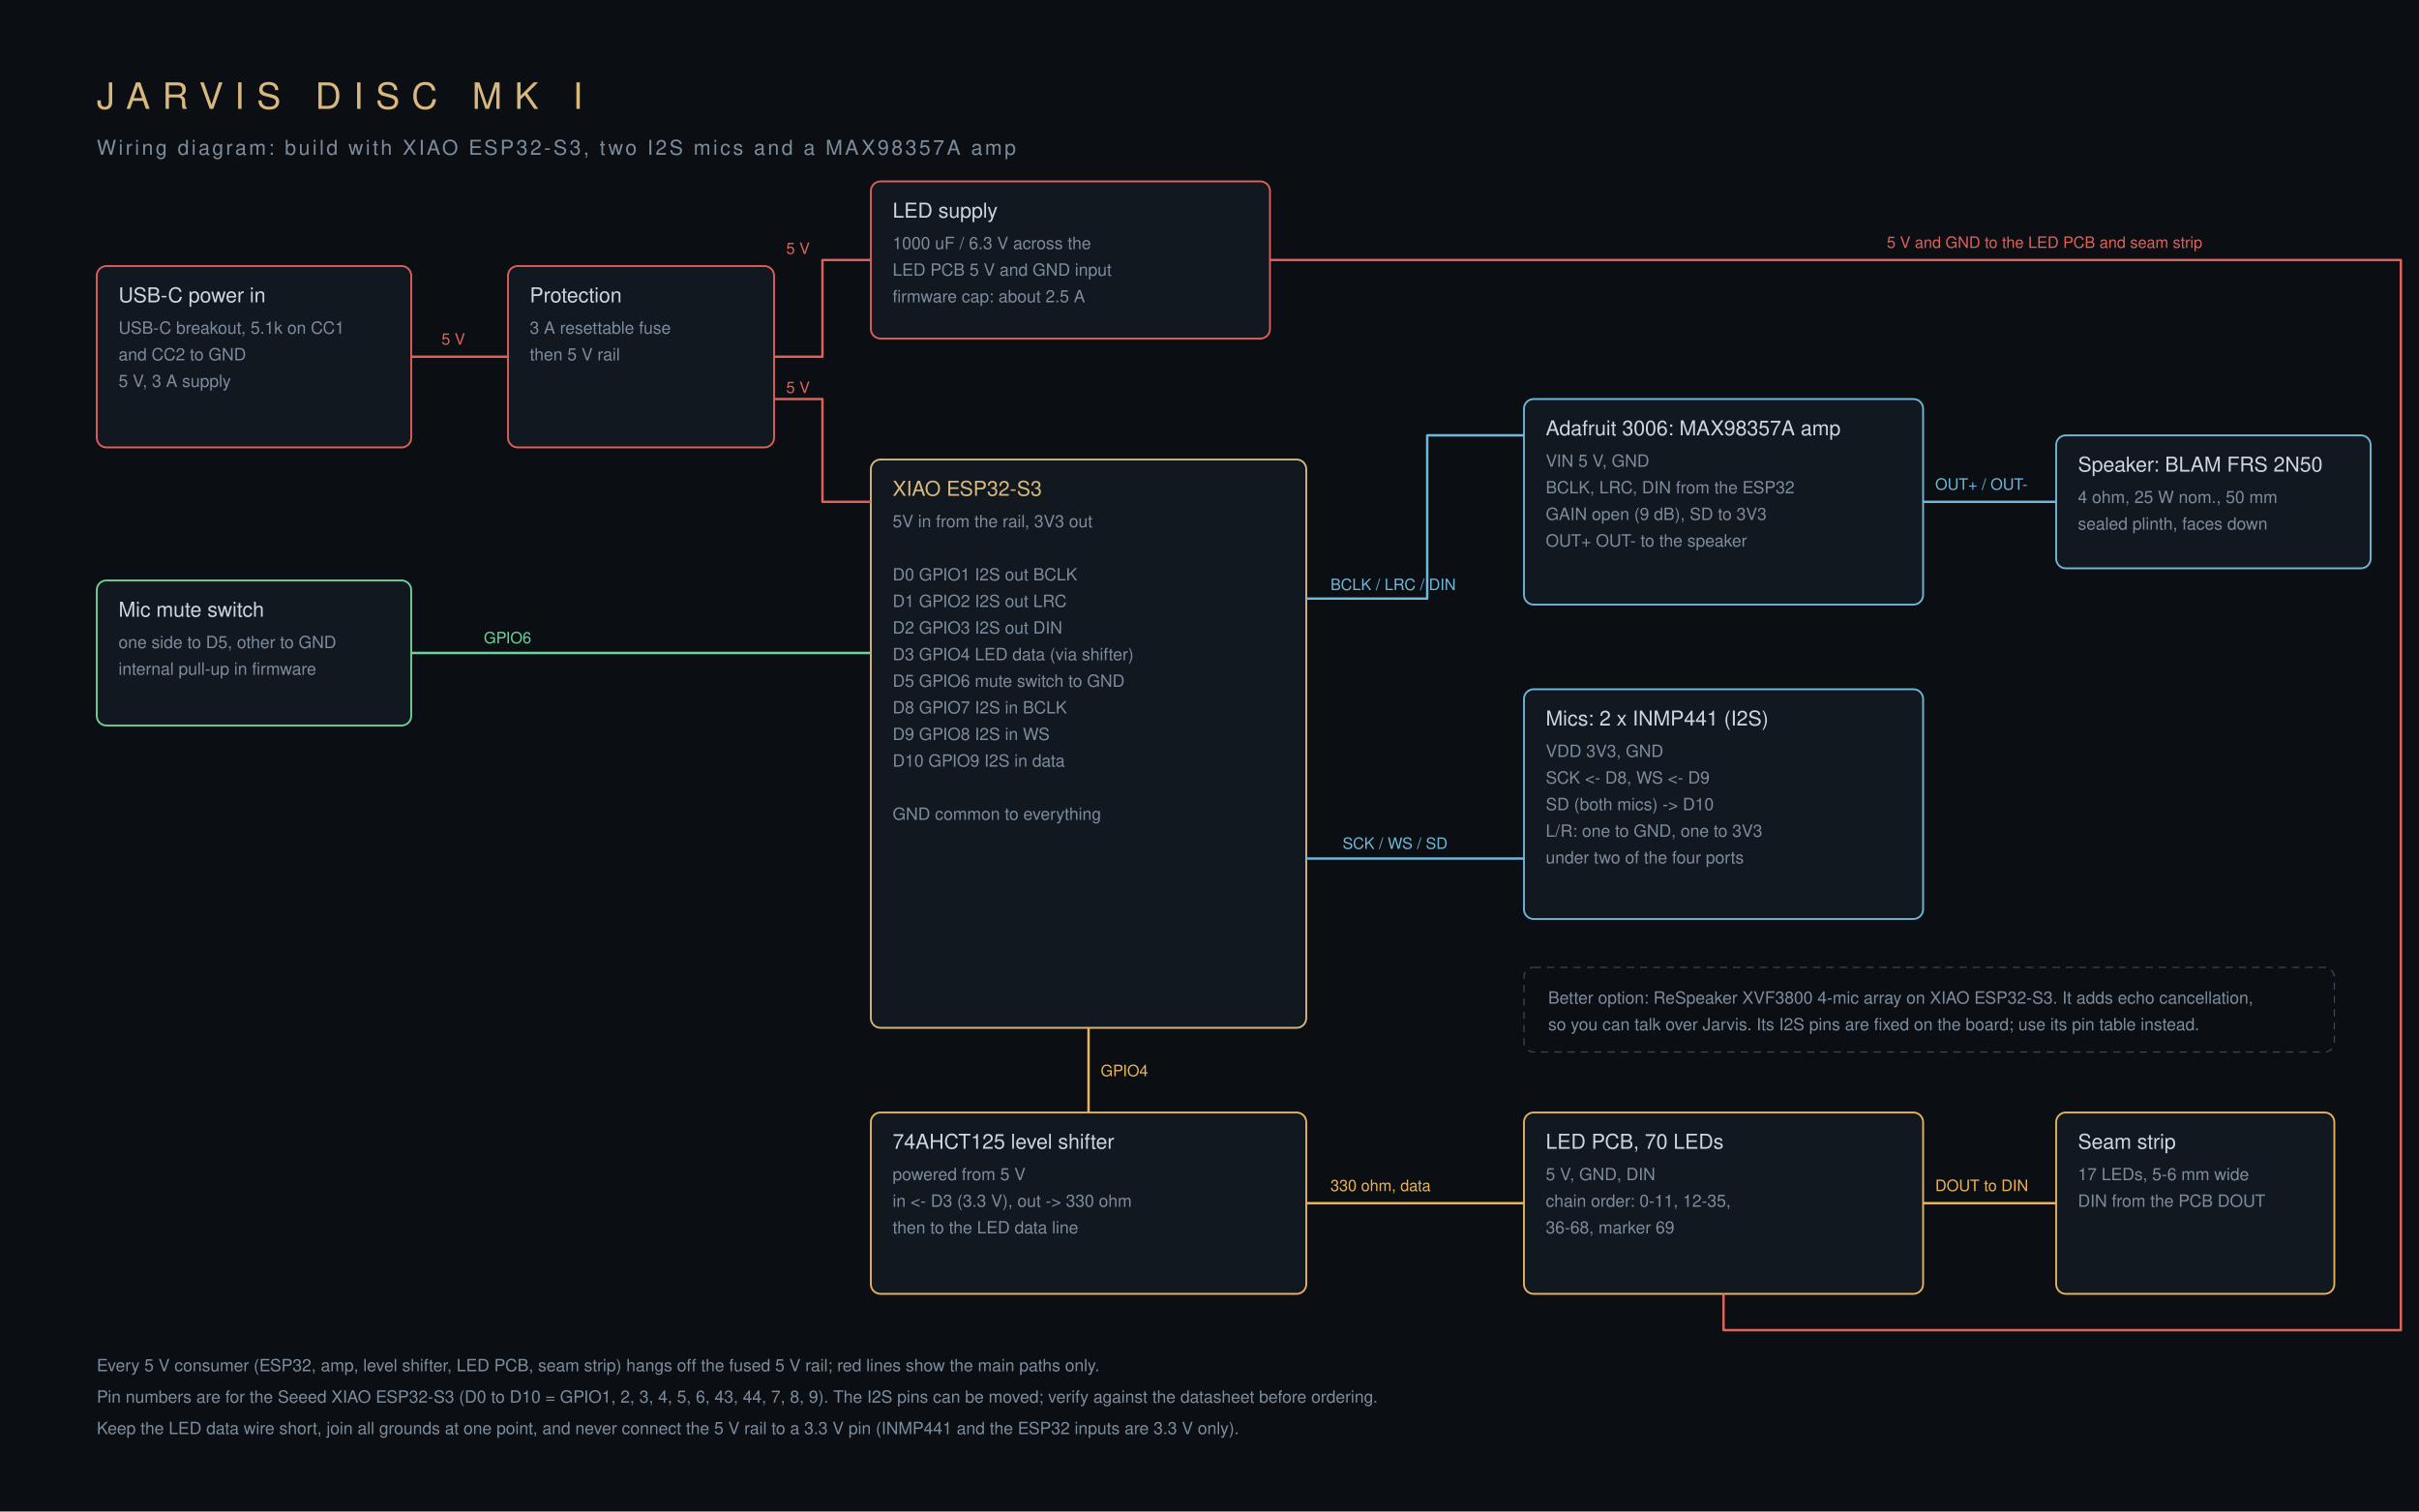
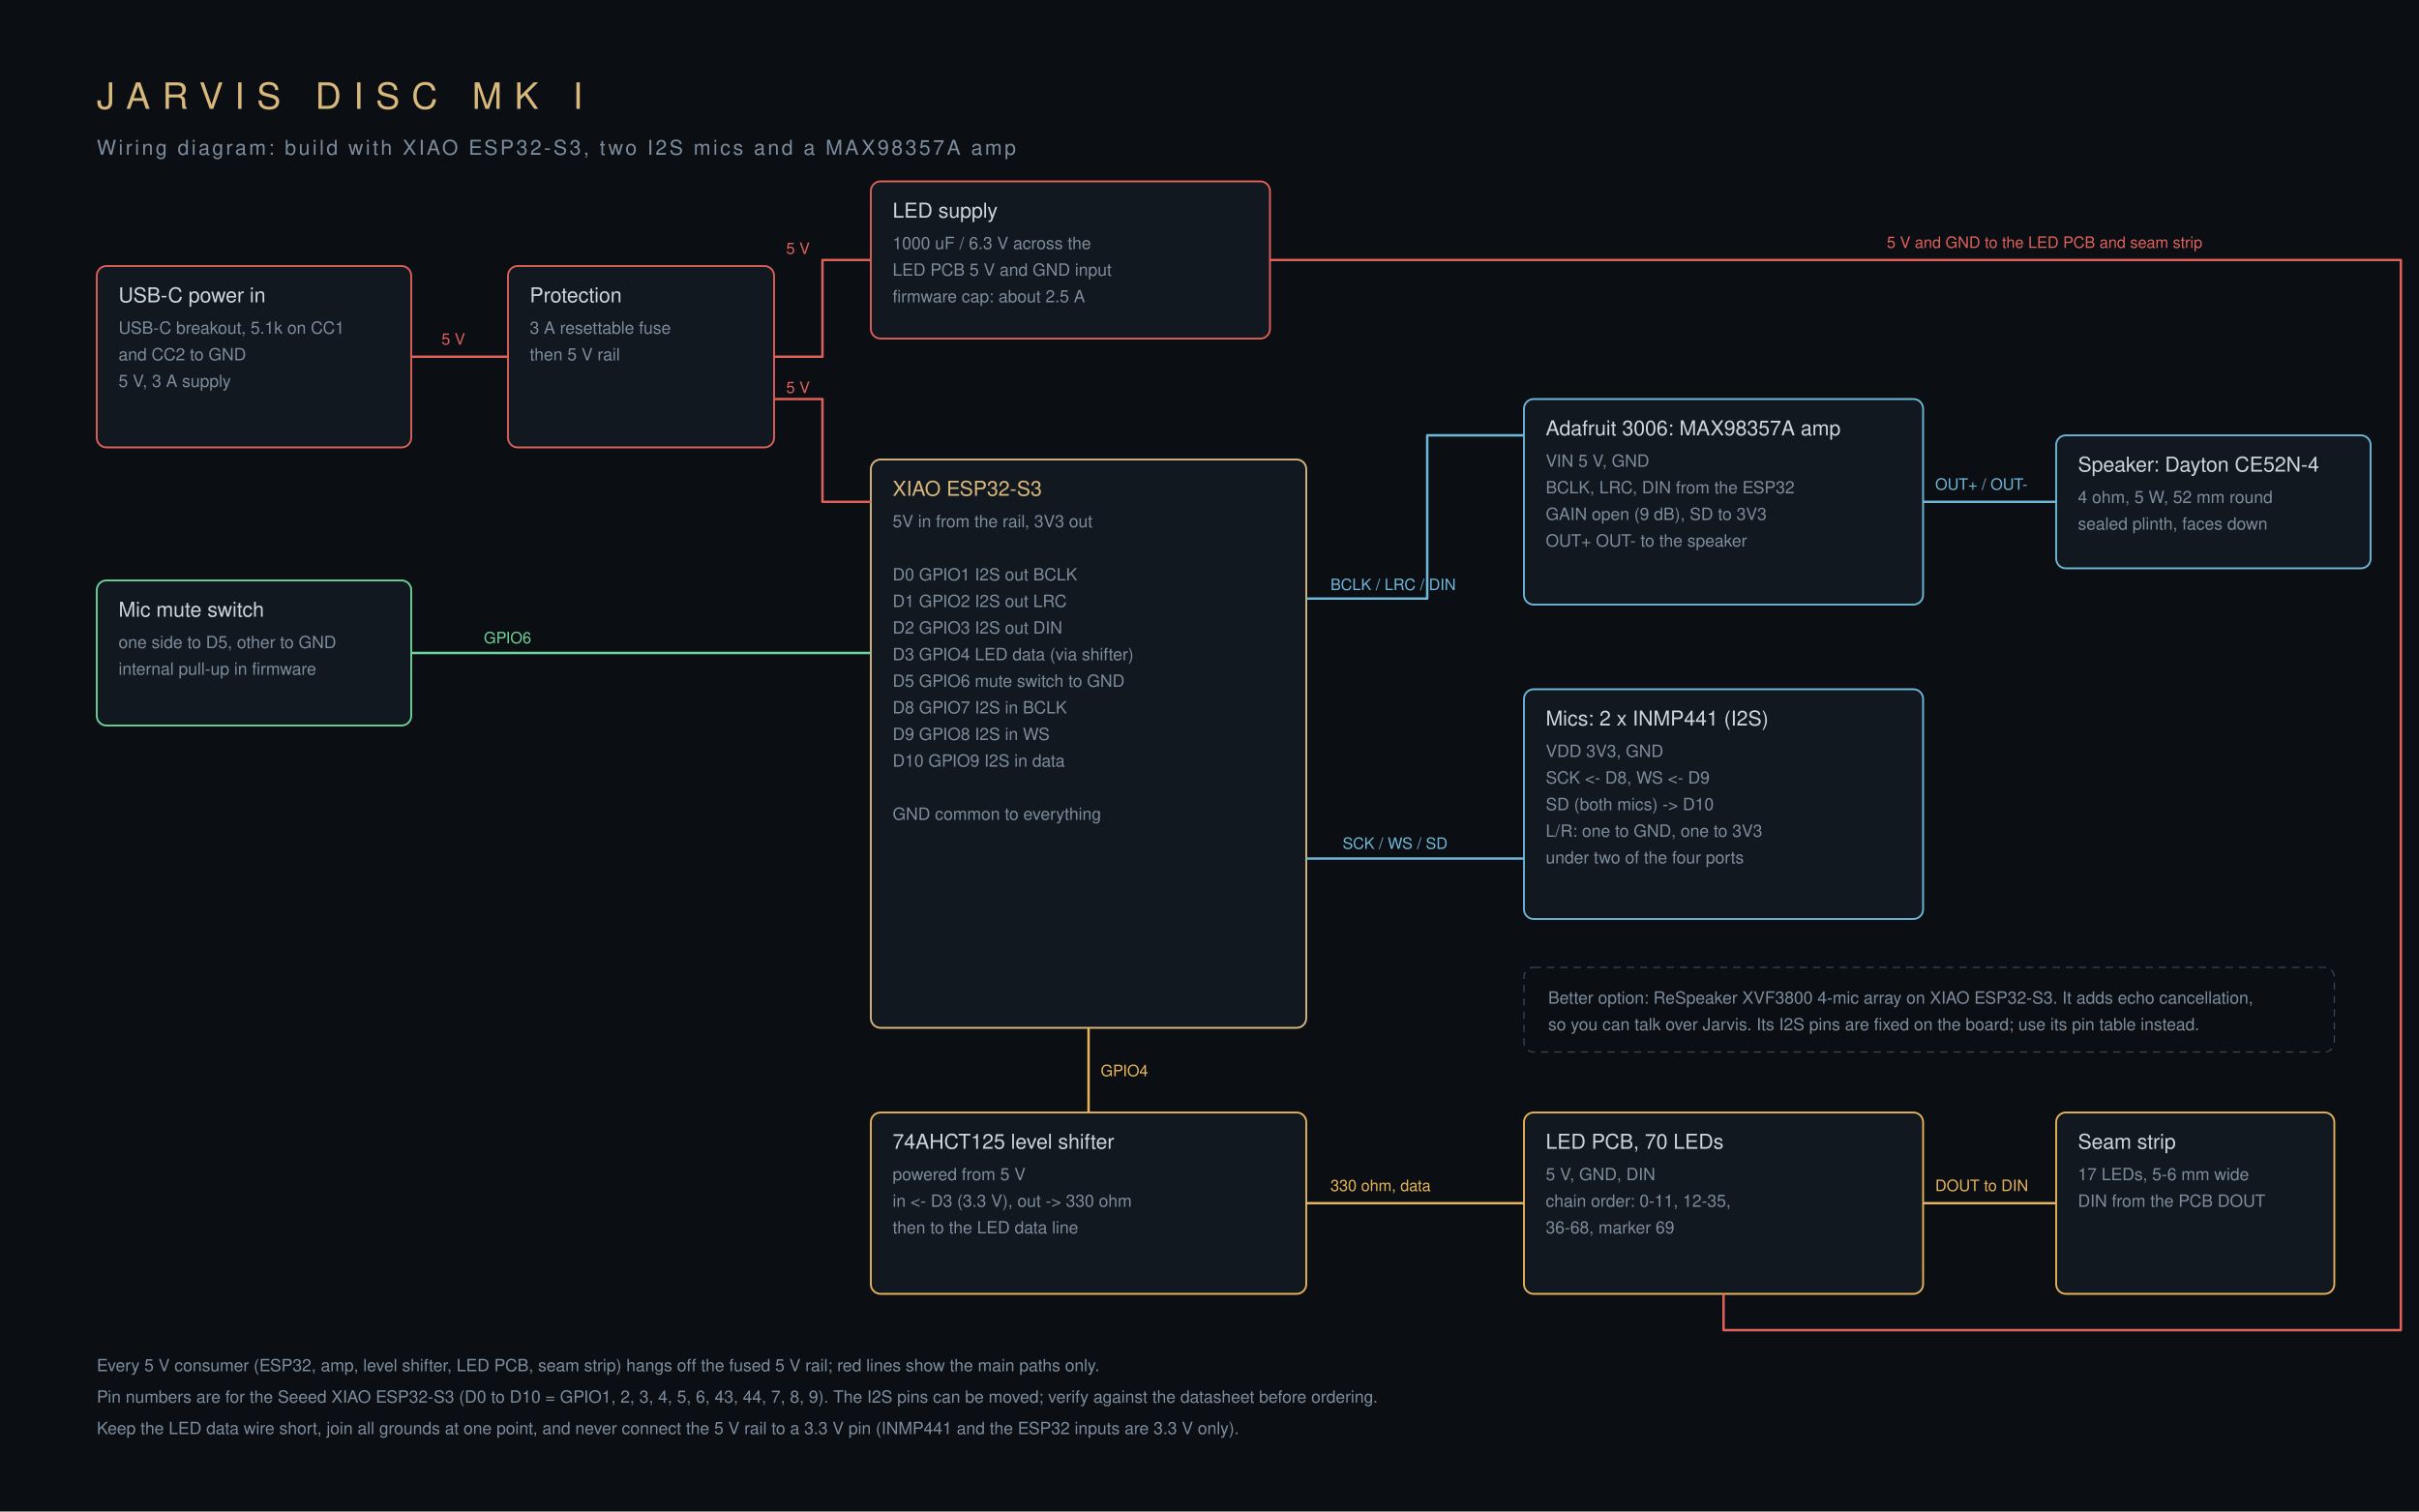
<svg xmlns="http://www.w3.org/2000/svg" width="2000" height="1250" viewBox="0 0 2000 1250">
  <rect width="2000" height="1250" fill="#0b0f14" />
  <text x="80" y="90" font-family="'Helvetica Neue', Helvetica, Arial, sans-serif" font-size="30" fill="#d9b87c" text-anchor="start" letter-spacing="10">JARVIS DISC  MK I</text>
  <text x="80" y="128" font-family="'Helvetica Neue', Helvetica, Arial, sans-serif" font-size="17" fill="#7d8c9c" text-anchor="start" letter-spacing="2">Wiring diagram: build with XIAO ESP32-S3, two I2S mics and a MAX98357A amp</text>
  <rect x="80" y="220" width="260" height="150" rx="8" fill="#121820" stroke="#e0605a" stroke-width="1.5" />
  <text x="98" y="250" font-family="'Helvetica Neue', Helvetica, Arial, sans-serif" font-size="17" fill="#cdd6df" text-anchor="start" font-weight="500">USB-C power in</text>
  <text x="98" y="276" font-family="'Helvetica Neue', Helvetica, Arial, sans-serif" font-size="14" fill="#7d8c9c" text-anchor="start">USB-C breakout, 5.1k on CC1</text>
  <text x="98" y="298" font-family="'Helvetica Neue', Helvetica, Arial, sans-serif" font-size="14" fill="#7d8c9c" text-anchor="start">and CC2 to GND</text>
  <text x="98" y="320" font-family="'Helvetica Neue', Helvetica, Arial, sans-serif" font-size="14" fill="#7d8c9c" text-anchor="start">5 V, 3 A supply</text>
  <rect x="420" y="220" width="220" height="150" rx="8" fill="#121820" stroke="#e0605a" stroke-width="1.5" />
  <text x="438" y="250" font-family="'Helvetica Neue', Helvetica, Arial, sans-serif" font-size="17" fill="#cdd6df" text-anchor="start" font-weight="500">Protection</text>
  <text x="438" y="276" font-family="'Helvetica Neue', Helvetica, Arial, sans-serif" font-size="14" fill="#7d8c9c" text-anchor="start">3 A resettable fuse</text>
  <text x="438" y="298" font-family="'Helvetica Neue', Helvetica, Arial, sans-serif" font-size="14" fill="#7d8c9c" text-anchor="start">then 5 V rail</text>
  <polyline points="340,295 420,295" fill="none" stroke="#e0605a" stroke-width="2" stroke-linejoin="round" />
  <text x="365" y="285" font-family="'Helvetica Neue', Helvetica, Arial, sans-serif" font-size="13" fill="#e0605a" text-anchor="start">5 V</text>
  <rect x="720" y="150" width="330" height="130" rx="8" fill="#121820" stroke="#e0605a" stroke-width="1.5" />
  <text x="738" y="180" font-family="'Helvetica Neue', Helvetica, Arial, sans-serif" font-size="17" fill="#cdd6df" text-anchor="start" font-weight="500">LED supply</text>
  <text x="738" y="206" font-family="'Helvetica Neue', Helvetica, Arial, sans-serif" font-size="14" fill="#7d8c9c" text-anchor="start">1000 uF / 6.3 V across the</text>
  <text x="738" y="228" font-family="'Helvetica Neue', Helvetica, Arial, sans-serif" font-size="14" fill="#7d8c9c" text-anchor="start">LED PCB 5 V and GND input</text>
  <text x="738" y="250" font-family="'Helvetica Neue', Helvetica, Arial, sans-serif" font-size="14" fill="#7d8c9c" text-anchor="start">firmware cap: about 2.5 A</text>
  <polyline points="640,295 680,295 680,215 720,215" fill="none" stroke="#e0605a" stroke-width="2" stroke-linejoin="round" />
  <text x="650" y="210" font-family="'Helvetica Neue', Helvetica, Arial, sans-serif" font-size="13" fill="#e0605a" text-anchor="start">5 V</text>
  <rect x="720" y="380" width="360" height="470" rx="8" fill="#121820" stroke="#d9b87c" stroke-width="1.5" />
  <text x="738" y="410" font-family="'Helvetica Neue', Helvetica, Arial, sans-serif" font-size="17" fill="#d9b87c" text-anchor="start" font-weight="500">XIAO ESP32-S3</text>
  <text x="738" y="436" font-family="'Helvetica Neue', Helvetica, Arial, sans-serif" font-size="14" fill="#7d8c9c" text-anchor="start">5V in from the rail, 3V3 out</text>
  <text x="738" y="458" font-family="'Helvetica Neue', Helvetica, Arial, sans-serif" font-size="14" fill="#7d8c9c" text-anchor="start" />
  <text x="738" y="480" font-family="'Helvetica Neue', Helvetica, Arial, sans-serif" font-size="14" fill="#7d8c9c" text-anchor="start">D0  GPIO1   I2S out BCLK</text>
  <text x="738" y="502" font-family="'Helvetica Neue', Helvetica, Arial, sans-serif" font-size="14" fill="#7d8c9c" text-anchor="start">D1  GPIO2   I2S out LRC</text>
  <text x="738" y="524" font-family="'Helvetica Neue', Helvetica, Arial, sans-serif" font-size="14" fill="#7d8c9c" text-anchor="start">D2  GPIO3   I2S out DIN</text>
  <text x="738" y="546" font-family="'Helvetica Neue', Helvetica, Arial, sans-serif" font-size="14" fill="#7d8c9c" text-anchor="start">D3  GPIO4   LED data (via shifter)</text>
  <text x="738" y="568" font-family="'Helvetica Neue', Helvetica, Arial, sans-serif" font-size="14" fill="#7d8c9c" text-anchor="start">D5  GPIO6   mute switch to GND</text>
  <text x="738" y="590" font-family="'Helvetica Neue', Helvetica, Arial, sans-serif" font-size="14" fill="#7d8c9c" text-anchor="start">D8  GPIO7   I2S in BCLK</text>
  <text x="738" y="612" font-family="'Helvetica Neue', Helvetica, Arial, sans-serif" font-size="14" fill="#7d8c9c" text-anchor="start">D9  GPIO8   I2S in WS</text>
  <text x="738" y="634" font-family="'Helvetica Neue', Helvetica, Arial, sans-serif" font-size="14" fill="#7d8c9c" text-anchor="start">D10 GPIO9   I2S in data</text>
  <text x="738" y="656" font-family="'Helvetica Neue', Helvetica, Arial, sans-serif" font-size="14" fill="#7d8c9c" text-anchor="start" />
  <text x="738" y="678" font-family="'Helvetica Neue', Helvetica, Arial, sans-serif" font-size="14" fill="#7d8c9c" text-anchor="start">GND common to everything</text>
  <polyline points="640,330 680,330 680,415 720,415" fill="none" stroke="#e0605a" stroke-width="2" stroke-linejoin="round" />
  <text x="650" y="325" font-family="'Helvetica Neue', Helvetica, Arial, sans-serif" font-size="13" fill="#e0605a" text-anchor="start">5 V</text>
  <rect x="1260" y="330" width="330" height="170" rx="8" fill="#121820" stroke="#6fb8d8" stroke-width="1.5" />
  <text x="1278" y="360" font-family="'Helvetica Neue', Helvetica, Arial, sans-serif" font-size="17" fill="#cdd6df" text-anchor="start" font-weight="500">Adafruit 3006: MAX98357A amp</text>
  <text x="1278" y="386" font-family="'Helvetica Neue', Helvetica, Arial, sans-serif" font-size="14" fill="#7d8c9c" text-anchor="start">VIN 5 V, GND</text>
  <text x="1278" y="408" font-family="'Helvetica Neue', Helvetica, Arial, sans-serif" font-size="14" fill="#7d8c9c" text-anchor="start">BCLK, LRC, DIN from the ESP32</text>
  <text x="1278" y="430" font-family="'Helvetica Neue', Helvetica, Arial, sans-serif" font-size="14" fill="#7d8c9c" text-anchor="start">GAIN open (9 dB), SD to 3V3</text>
  <text x="1278" y="452" font-family="'Helvetica Neue', Helvetica, Arial, sans-serif" font-size="14" fill="#7d8c9c" text-anchor="start">OUT+  OUT-  to the speaker</text>
  <rect x="1700" y="360" width="260" height="110" rx="8" fill="#121820" stroke="#6fb8d8" stroke-width="1.5" />
-   <text x="1718" y="390" font-family="'Helvetica Neue', Helvetica, Arial, sans-serif" font-size="17" fill="#cdd6df" text-anchor="start" font-weight="500">Speaker: BLAM FRS 2N50</text>
-   <text x="1718" y="416" font-family="'Helvetica Neue', Helvetica, Arial, sans-serif" font-size="14" fill="#7d8c9c" text-anchor="start">4 ohm, 25 W nom., 50 mm</text>
+   <text x="1718" y="390" font-family="'Helvetica Neue', Helvetica, Arial, sans-serif" font-size="17" fill="#cdd6df" text-anchor="start" font-weight="500">Speaker: Dayton CE52N-4</text>
+   <text x="1718" y="416" font-family="'Helvetica Neue', Helvetica, Arial, sans-serif" font-size="14" fill="#7d8c9c" text-anchor="start">4 ohm, 5 W, 52 mm round</text>
  <text x="1718" y="438" font-family="'Helvetica Neue', Helvetica, Arial, sans-serif" font-size="14" fill="#7d8c9c" text-anchor="start">sealed plinth, faces down</text>
  <polyline points="1080,495 1180,495 1180,360 1260,360" fill="none" stroke="#6fb8d8" stroke-width="2" stroke-linejoin="round" />
  <text x="1100" y="488" font-family="'Helvetica Neue', Helvetica, Arial, sans-serif" font-size="13" fill="#6fb8d8" text-anchor="start">BCLK / LRC / DIN</text>
  <polyline points="1590,415 1700,415" fill="none" stroke="#6fb8d8" stroke-width="2" stroke-linejoin="round" />
  <text x="1600" y="405" font-family="'Helvetica Neue', Helvetica, Arial, sans-serif" font-size="13" fill="#6fb8d8" text-anchor="start">OUT+ / OUT-</text>
  <rect x="1260" y="570" width="330" height="190" rx="8" fill="#121820" stroke="#6fb8d8" stroke-width="1.5" />
  <text x="1278" y="600" font-family="'Helvetica Neue', Helvetica, Arial, sans-serif" font-size="17" fill="#cdd6df" text-anchor="start" font-weight="500">Mics: 2 x INMP441 (I2S)</text>
  <text x="1278" y="626" font-family="'Helvetica Neue', Helvetica, Arial, sans-serif" font-size="14" fill="#7d8c9c" text-anchor="start">VDD 3V3, GND</text>
  <text x="1278" y="648" font-family="'Helvetica Neue', Helvetica, Arial, sans-serif" font-size="14" fill="#7d8c9c" text-anchor="start">SCK &lt;- D8, WS &lt;- D9</text>
  <text x="1278" y="670" font-family="'Helvetica Neue', Helvetica, Arial, sans-serif" font-size="14" fill="#7d8c9c" text-anchor="start">SD (both mics) -&gt; D10</text>
  <text x="1278" y="692" font-family="'Helvetica Neue', Helvetica, Arial, sans-serif" font-size="14" fill="#7d8c9c" text-anchor="start">L/R: one to GND, one to 3V3</text>
  <text x="1278" y="714" font-family="'Helvetica Neue', Helvetica, Arial, sans-serif" font-size="14" fill="#7d8c9c" text-anchor="start">under two of the four ports</text>
  <polyline points="1080,710 1260,710" fill="none" stroke="#6fb8d8" stroke-width="2" stroke-linejoin="round" />
  <text x="1110" y="702" font-family="'Helvetica Neue', Helvetica, Arial, sans-serif" font-size="13" fill="#6fb8d8" text-anchor="start">SCK / WS / SD</text>
  <rect x="1260" y="800" width="670" height="70" rx="8" fill="none" stroke="#3a4756" stroke-dasharray="6 5" />
  <text x="1280" y="830" font-family="'Helvetica Neue', Helvetica, Arial, sans-serif" font-size="14" fill="#7d8c9c" text-anchor="start">Better option: ReSpeaker XVF3800 4-mic array on XIAO ESP32-S3. It adds echo cancellation,</text>
  <text x="1280" y="852" font-family="'Helvetica Neue', Helvetica, Arial, sans-serif" font-size="14" fill="#7d8c9c" text-anchor="start">so you can talk over Jarvis. Its I2S pins are fixed on the board; use its pin table instead.</text>
  <rect x="720" y="920" width="360" height="150" rx="8" fill="#121820" stroke="#e8b45a" stroke-width="1.5" />
  <text x="738" y="950" font-family="'Helvetica Neue', Helvetica, Arial, sans-serif" font-size="17" fill="#cdd6df" text-anchor="start" font-weight="500">74AHCT125 level shifter</text>
  <text x="738" y="976" font-family="'Helvetica Neue', Helvetica, Arial, sans-serif" font-size="14" fill="#7d8c9c" text-anchor="start">powered from 5 V</text>
  <text x="738" y="998" font-family="'Helvetica Neue', Helvetica, Arial, sans-serif" font-size="14" fill="#7d8c9c" text-anchor="start">in &lt;- D3 (3.3 V), out -&gt; 330 ohm</text>
  <text x="738" y="1020" font-family="'Helvetica Neue', Helvetica, Arial, sans-serif" font-size="14" fill="#7d8c9c" text-anchor="start">then to the LED data line</text>
  <polyline points="900,850 900,920" fill="none" stroke="#e8b45a" stroke-width="2" stroke-linejoin="round" />
  <text x="910" y="890" font-family="'Helvetica Neue', Helvetica, Arial, sans-serif" font-size="13" fill="#e8b45a" text-anchor="start">GPIO4</text>
  <rect x="1260" y="920" width="330" height="150" rx="8" fill="#121820" stroke="#e8b45a" stroke-width="1.5" />
  <text x="1278" y="950" font-family="'Helvetica Neue', Helvetica, Arial, sans-serif" font-size="17" fill="#cdd6df" text-anchor="start" font-weight="500">LED PCB, 70 LEDs</text>
  <text x="1278" y="976" font-family="'Helvetica Neue', Helvetica, Arial, sans-serif" font-size="14" fill="#7d8c9c" text-anchor="start">5 V, GND, DIN</text>
  <text x="1278" y="998" font-family="'Helvetica Neue', Helvetica, Arial, sans-serif" font-size="14" fill="#7d8c9c" text-anchor="start">chain order: 0-11, 12-35,</text>
  <text x="1278" y="1020" font-family="'Helvetica Neue', Helvetica, Arial, sans-serif" font-size="14" fill="#7d8c9c" text-anchor="start">36-68, marker 69</text>
  <rect x="1700" y="920" width="230" height="150" rx="8" fill="#121820" stroke="#e8b45a" stroke-width="1.5" />
  <text x="1718" y="950" font-family="'Helvetica Neue', Helvetica, Arial, sans-serif" font-size="17" fill="#cdd6df" text-anchor="start" font-weight="500">Seam strip</text>
  <text x="1718" y="976" font-family="'Helvetica Neue', Helvetica, Arial, sans-serif" font-size="14" fill="#7d8c9c" text-anchor="start">17 LEDs, 5-6 mm wide</text>
  <text x="1718" y="998" font-family="'Helvetica Neue', Helvetica, Arial, sans-serif" font-size="14" fill="#7d8c9c" text-anchor="start">DIN from the PCB DOUT</text>
  <polyline points="1080,995 1260,995" fill="none" stroke="#e8b45a" stroke-width="2" stroke-linejoin="round" />
  <text x="1100" y="985" font-family="'Helvetica Neue', Helvetica, Arial, sans-serif" font-size="13" fill="#e8b45a" text-anchor="start">330 ohm, data</text>
  <polyline points="1590,995 1700,995" fill="none" stroke="#e8b45a" stroke-width="2" stroke-linejoin="round" />
  <text x="1600" y="985" font-family="'Helvetica Neue', Helvetica, Arial, sans-serif" font-size="13" fill="#e8b45a" text-anchor="start">DOUT to DIN</text>
  <polyline points="1050,215 1985,215 1985,1100 1425,1100 1425,1070" fill="none" stroke="#e0605a" stroke-width="2" stroke-linejoin="round" />
  <text x="1560" y="205" font-family="'Helvetica Neue', Helvetica, Arial, sans-serif" font-size="13" fill="#e0605a" text-anchor="start">5 V and GND to the LED PCB and seam strip</text>
  <rect x="80" y="480" width="260" height="120" rx="8" fill="#121820" stroke="#6fd29a" stroke-width="1.5" />
  <text x="98" y="510" font-family="'Helvetica Neue', Helvetica, Arial, sans-serif" font-size="17" fill="#cdd6df" text-anchor="start" font-weight="500">Mic mute switch</text>
  <text x="98" y="536" font-family="'Helvetica Neue', Helvetica, Arial, sans-serif" font-size="14" fill="#7d8c9c" text-anchor="start">one side to D5, other to GND</text>
  <text x="98" y="558" font-family="'Helvetica Neue', Helvetica, Arial, sans-serif" font-size="14" fill="#7d8c9c" text-anchor="start">internal pull-up in firmware</text>
  <polyline points="340,540 720,540" fill="none" stroke="#6fd29a" stroke-width="2" stroke-linejoin="round" />
  <text x="400" y="532" font-family="'Helvetica Neue', Helvetica, Arial, sans-serif" font-size="13" fill="#6fd29a" text-anchor="start">GPIO6</text>
  <text x="80" y="1134" font-family="'Helvetica Neue', Helvetica, Arial, sans-serif" font-size="14" fill="#7d8c9c" text-anchor="start">Every 5 V consumer (ESP32, amp, level shifter, LED PCB, seam strip) hangs off the fused 5 V rail; red lines show the main paths only.</text>
  <text x="80" y="1160" font-family="'Helvetica Neue', Helvetica, Arial, sans-serif" font-size="14" fill="#7d8c9c" text-anchor="start">Pin numbers are for the Seeed XIAO ESP32-S3 (D0 to D10 = GPIO1, 2, 3, 4, 5, 6, 43, 44, 7, 8, 9). The I2S pins can be moved; verify against the datasheet before ordering.</text>
  <text x="80" y="1186" font-family="'Helvetica Neue', Helvetica, Arial, sans-serif" font-size="14" fill="#7d8c9c" text-anchor="start">Keep the LED data wire short, join all grounds at one point, and never connect the 5 V rail to a 3.3 V pin (INMP441 and the ESP32 inputs are 3.3 V only).</text>
</svg>
